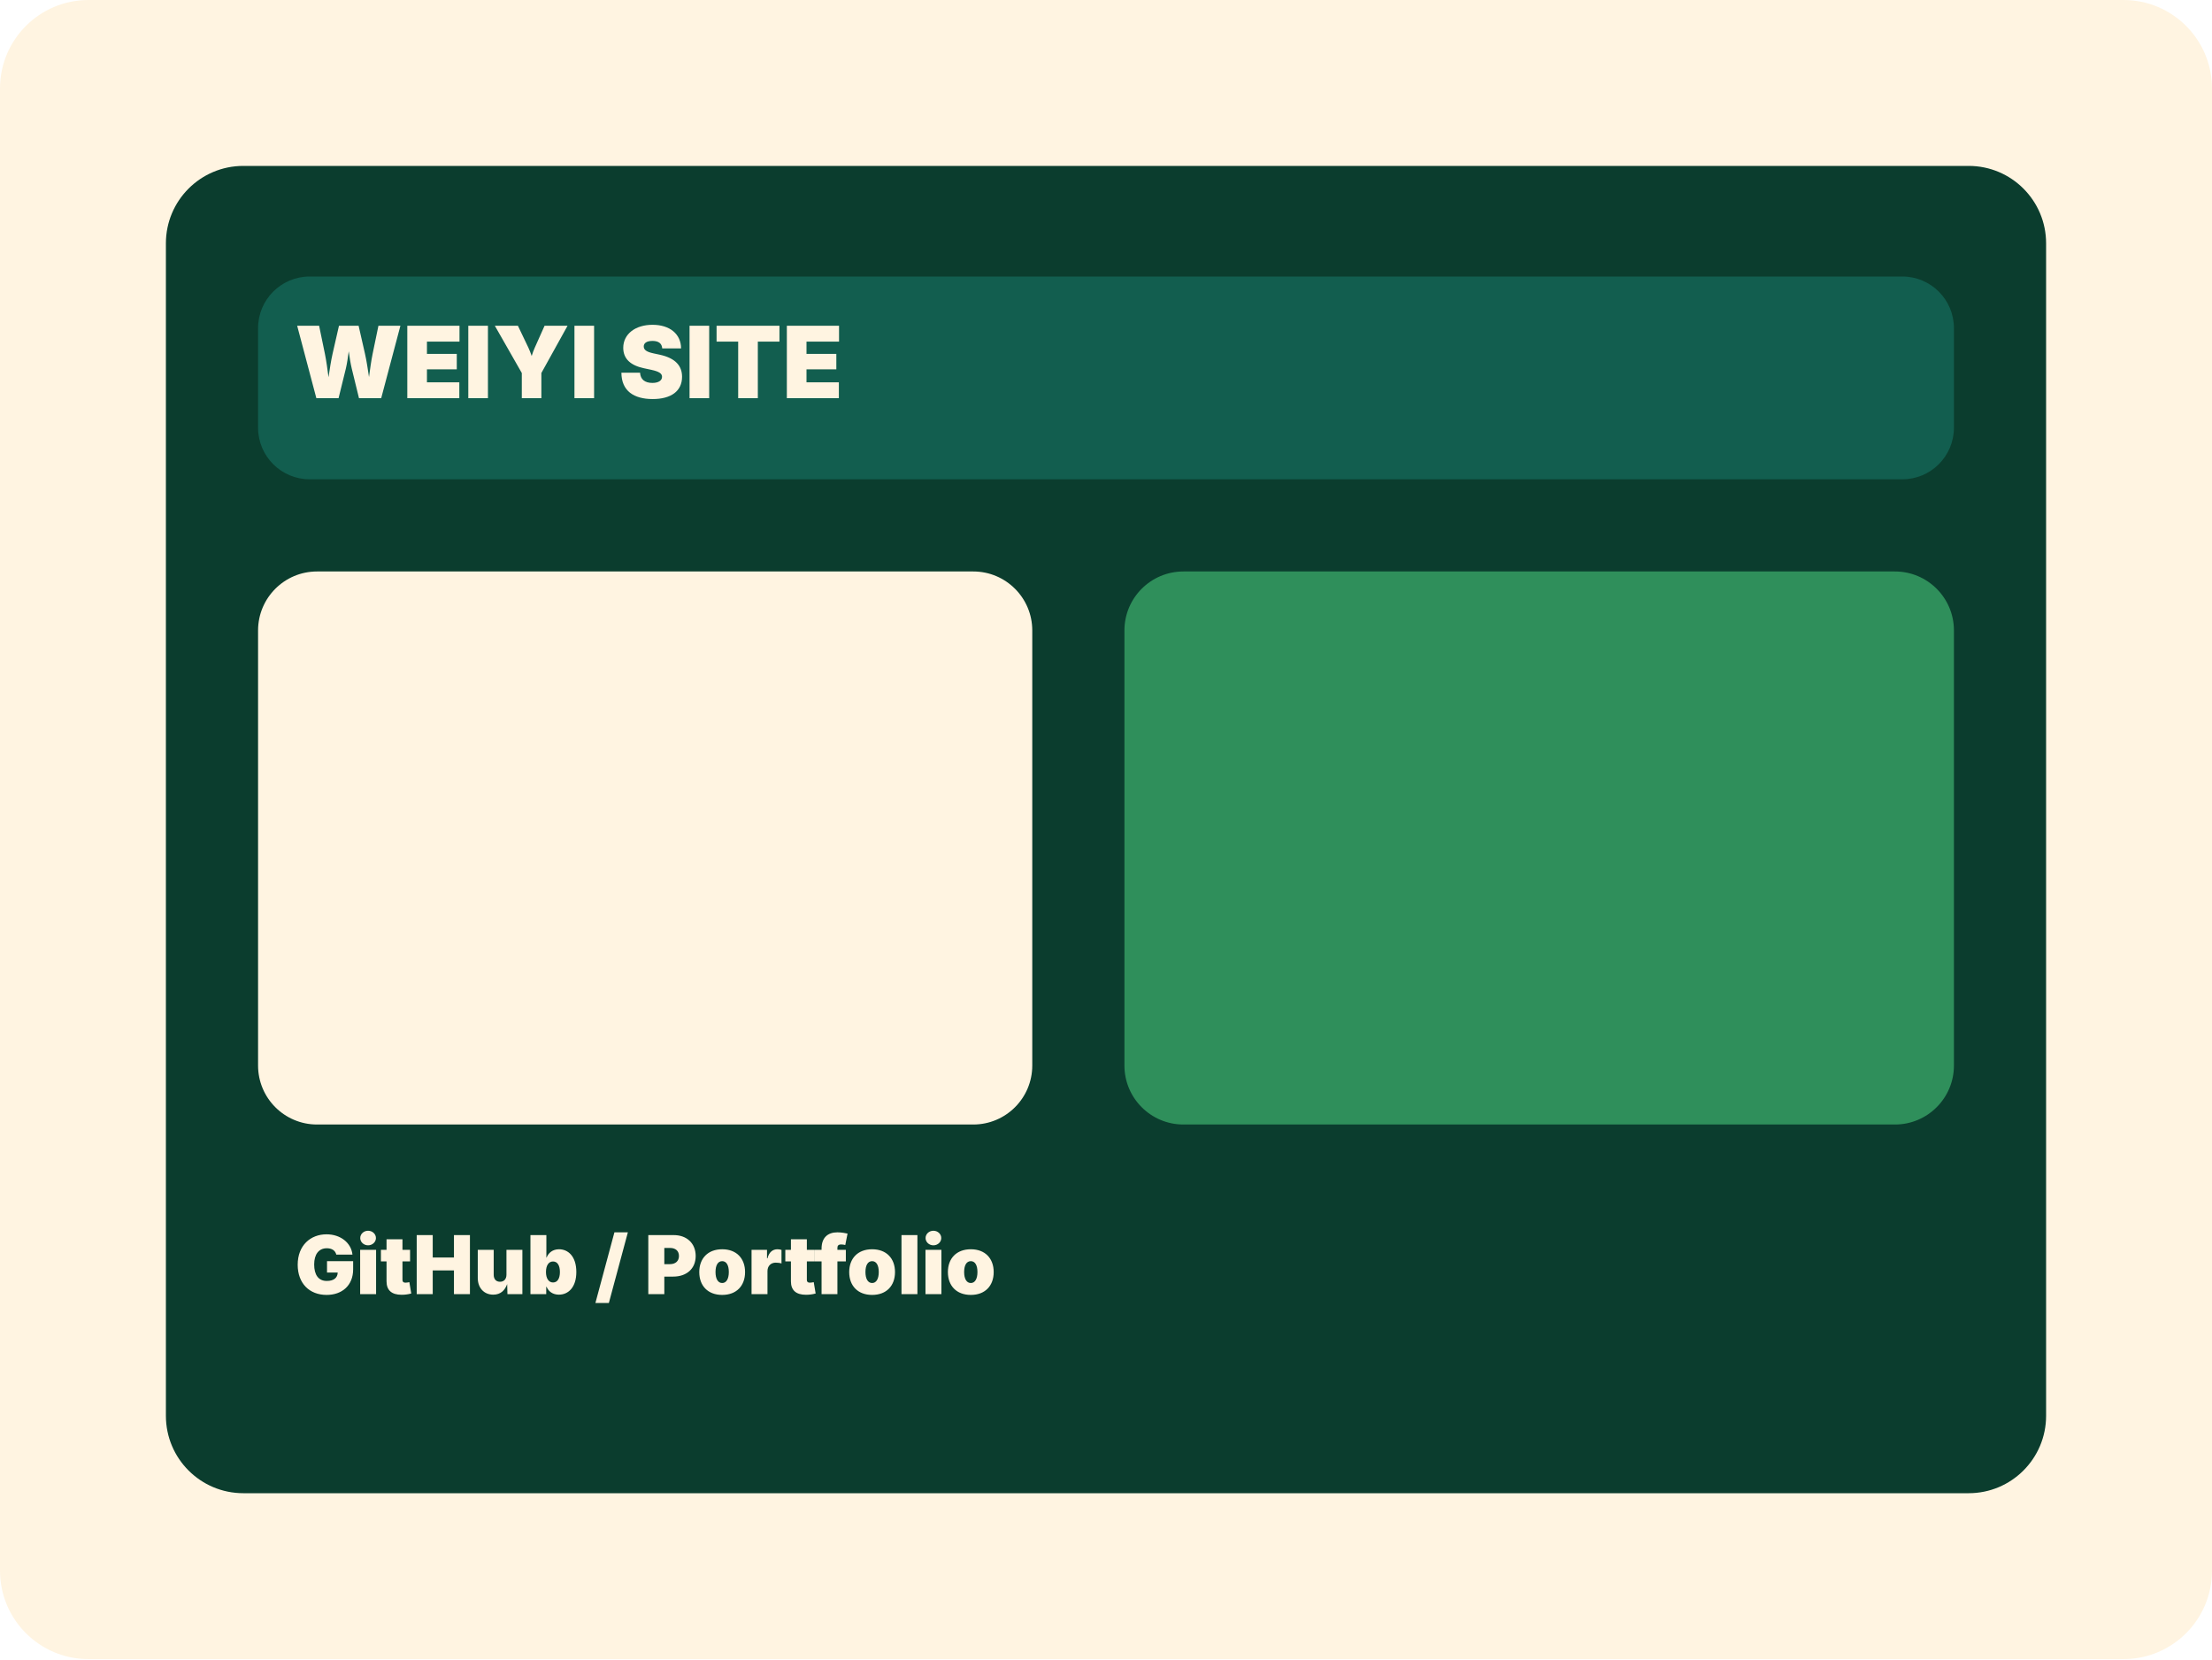
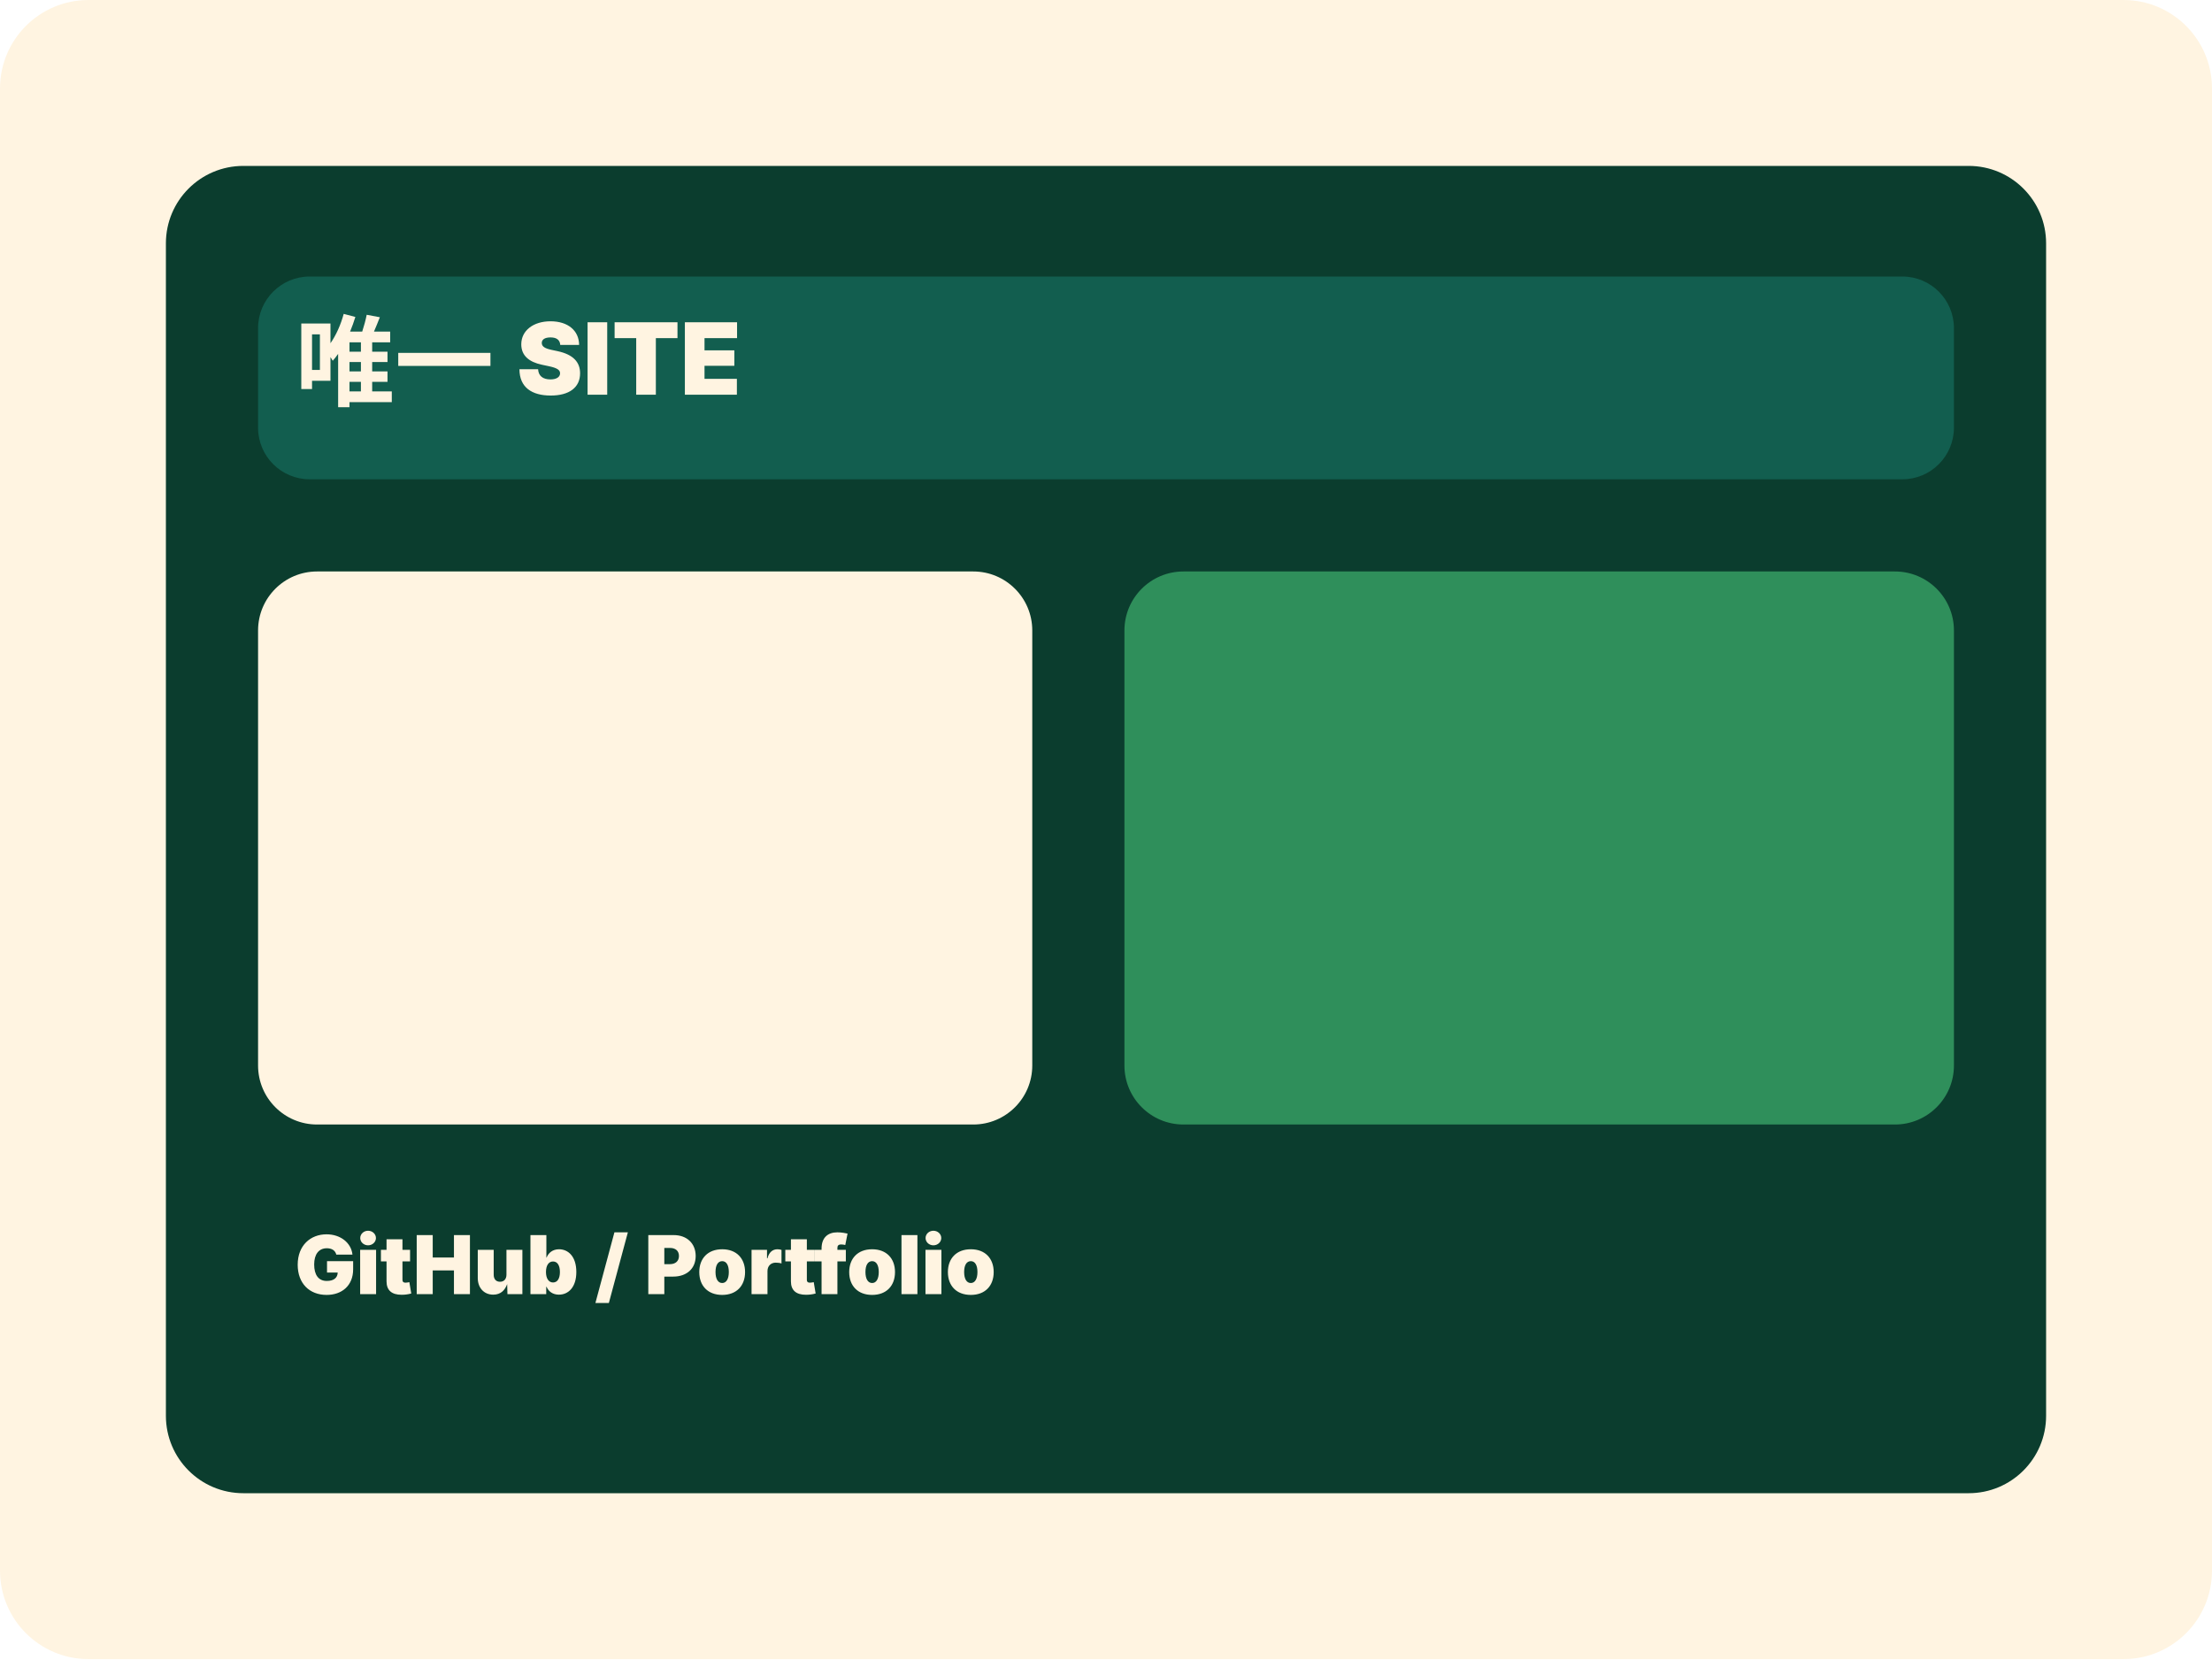
<svg xmlns="http://www.w3.org/2000/svg" width="1200" height="900" viewBox="0 0 1200 900">
  <rect width="1200" height="900" rx="48" fill="#fff4e1" />
  <rect x="90" y="90" width="1020" height="720" rx="42" fill="#0b3d2e" />
  <rect x="140" y="150" width="920" height="110" rx="28" fill="#28c7b7" opacity=".24" />
  <rect x="140" y="310" width="420" height="300" rx="32" fill="#fff4e1" />
  <rect x="610" y="310" width="450" height="300" rx="32" fill="#2f8f5b" />
-   <text x="160" y="216" fill="#fff4e1" font-family="Inter,Arial" font-size="54" font-weight="900">WEIYI SITE</text>
+   <text x="160" y="216" fill="#fff4e1" font-family="Inter,Arial" font-size="54" font-weight="900">唯一 SITE</text>
  <text x="160" y="702" fill="#fff4e1" font-family="Inter,Arial" font-size="44" font-weight="900">GitHub / Portfolio</text>
</svg>
